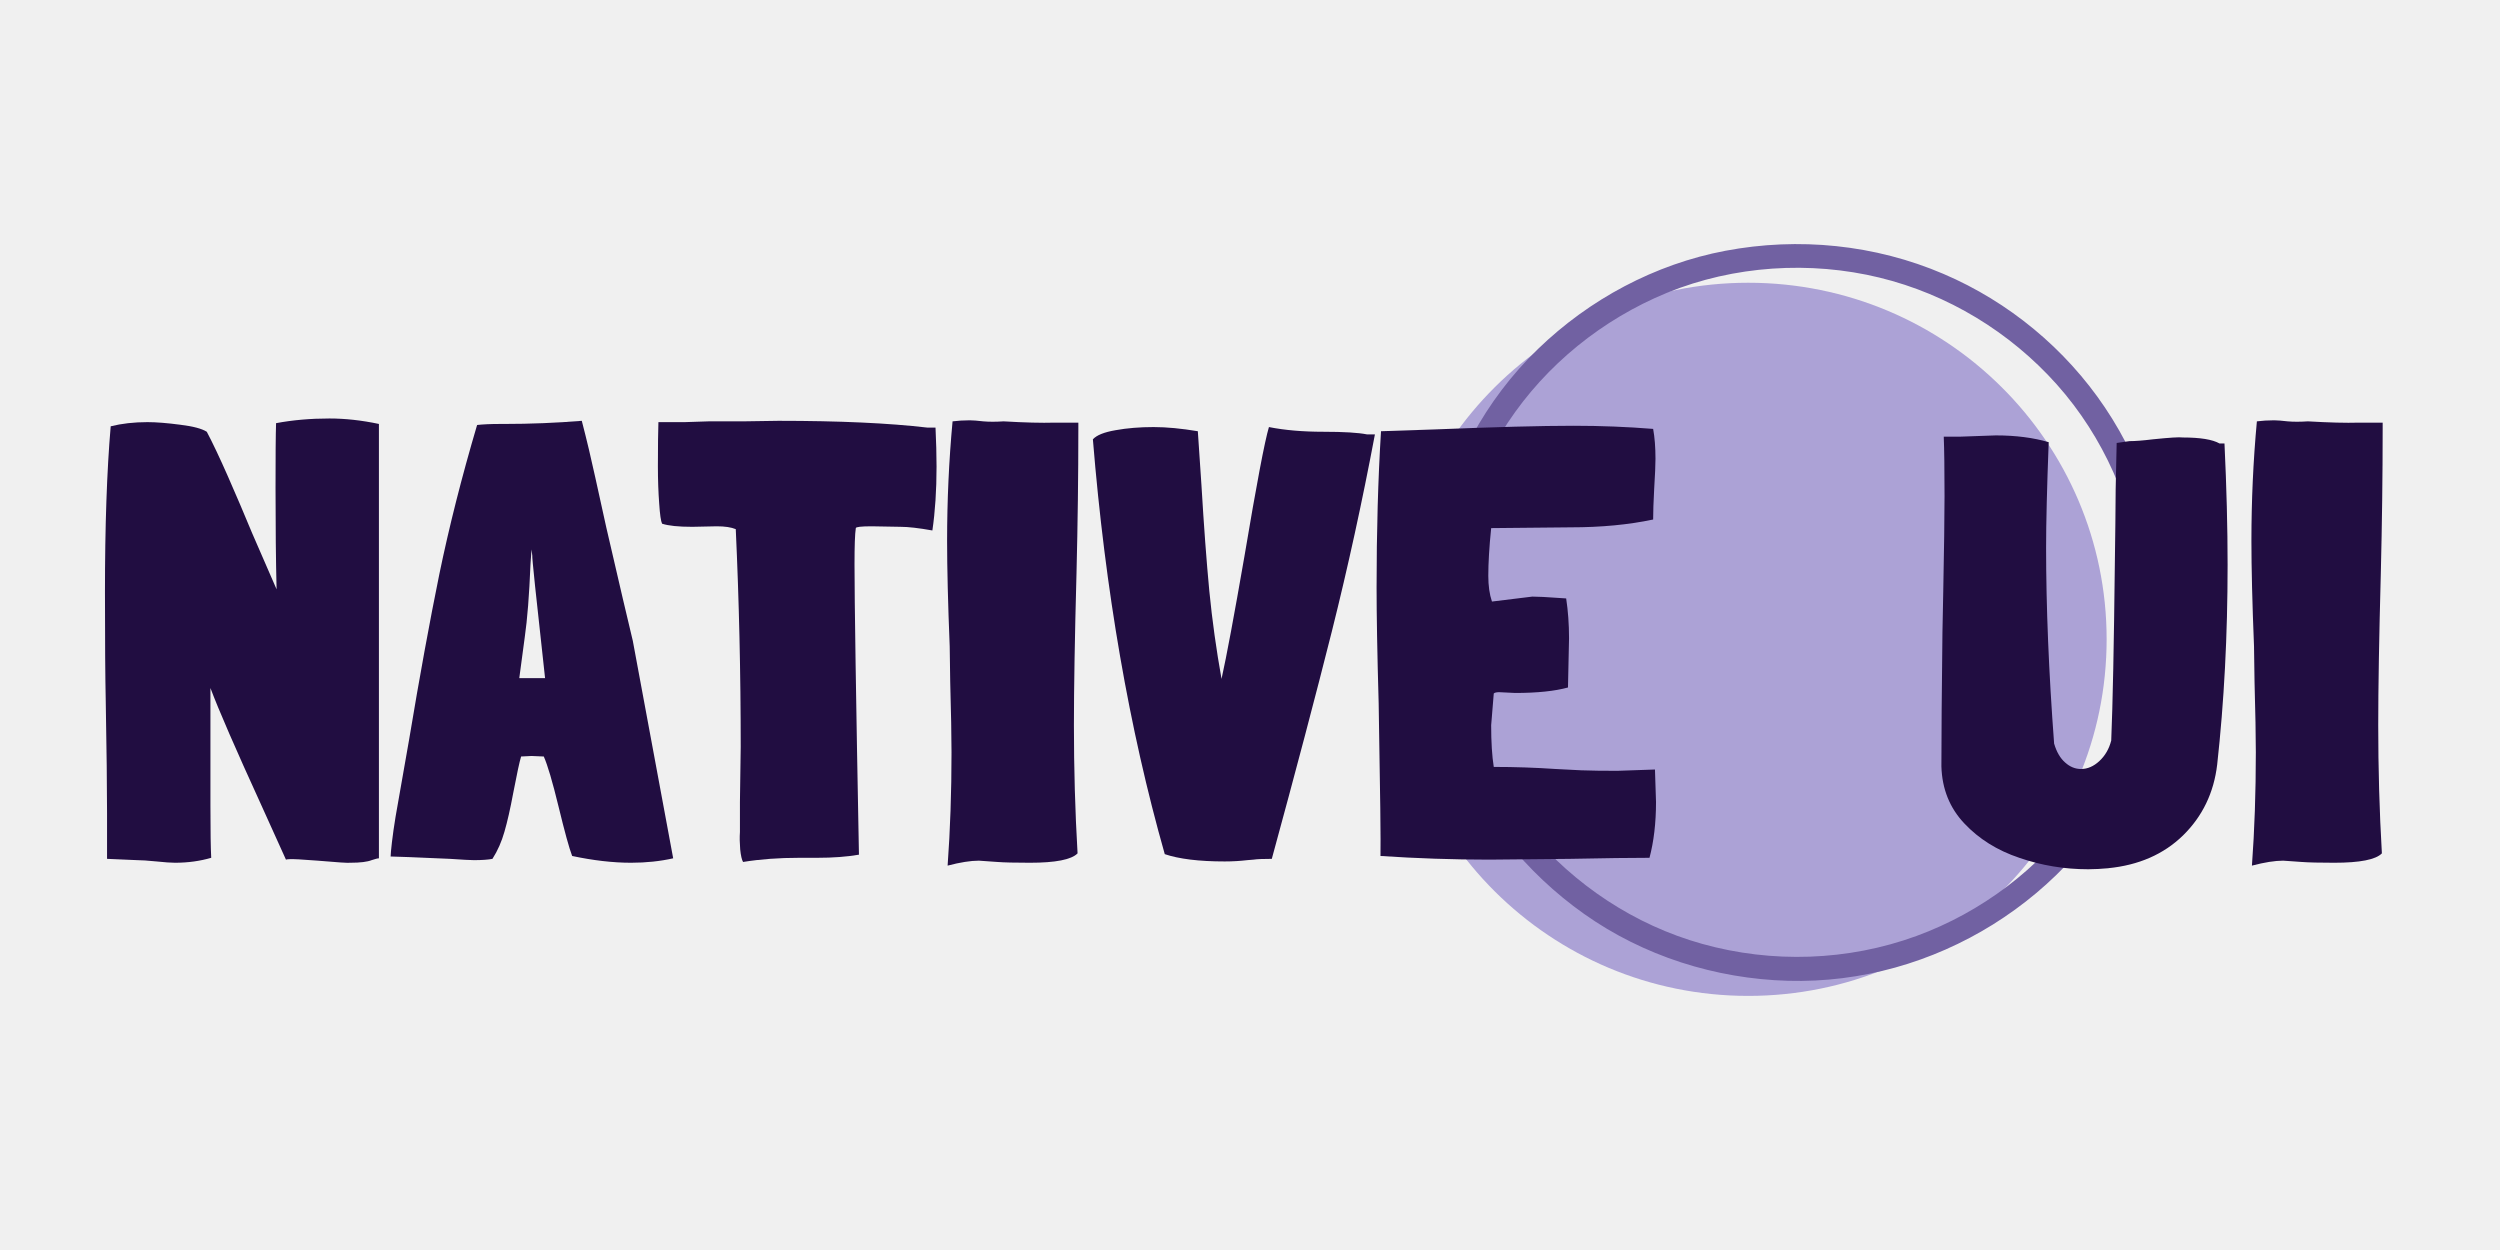
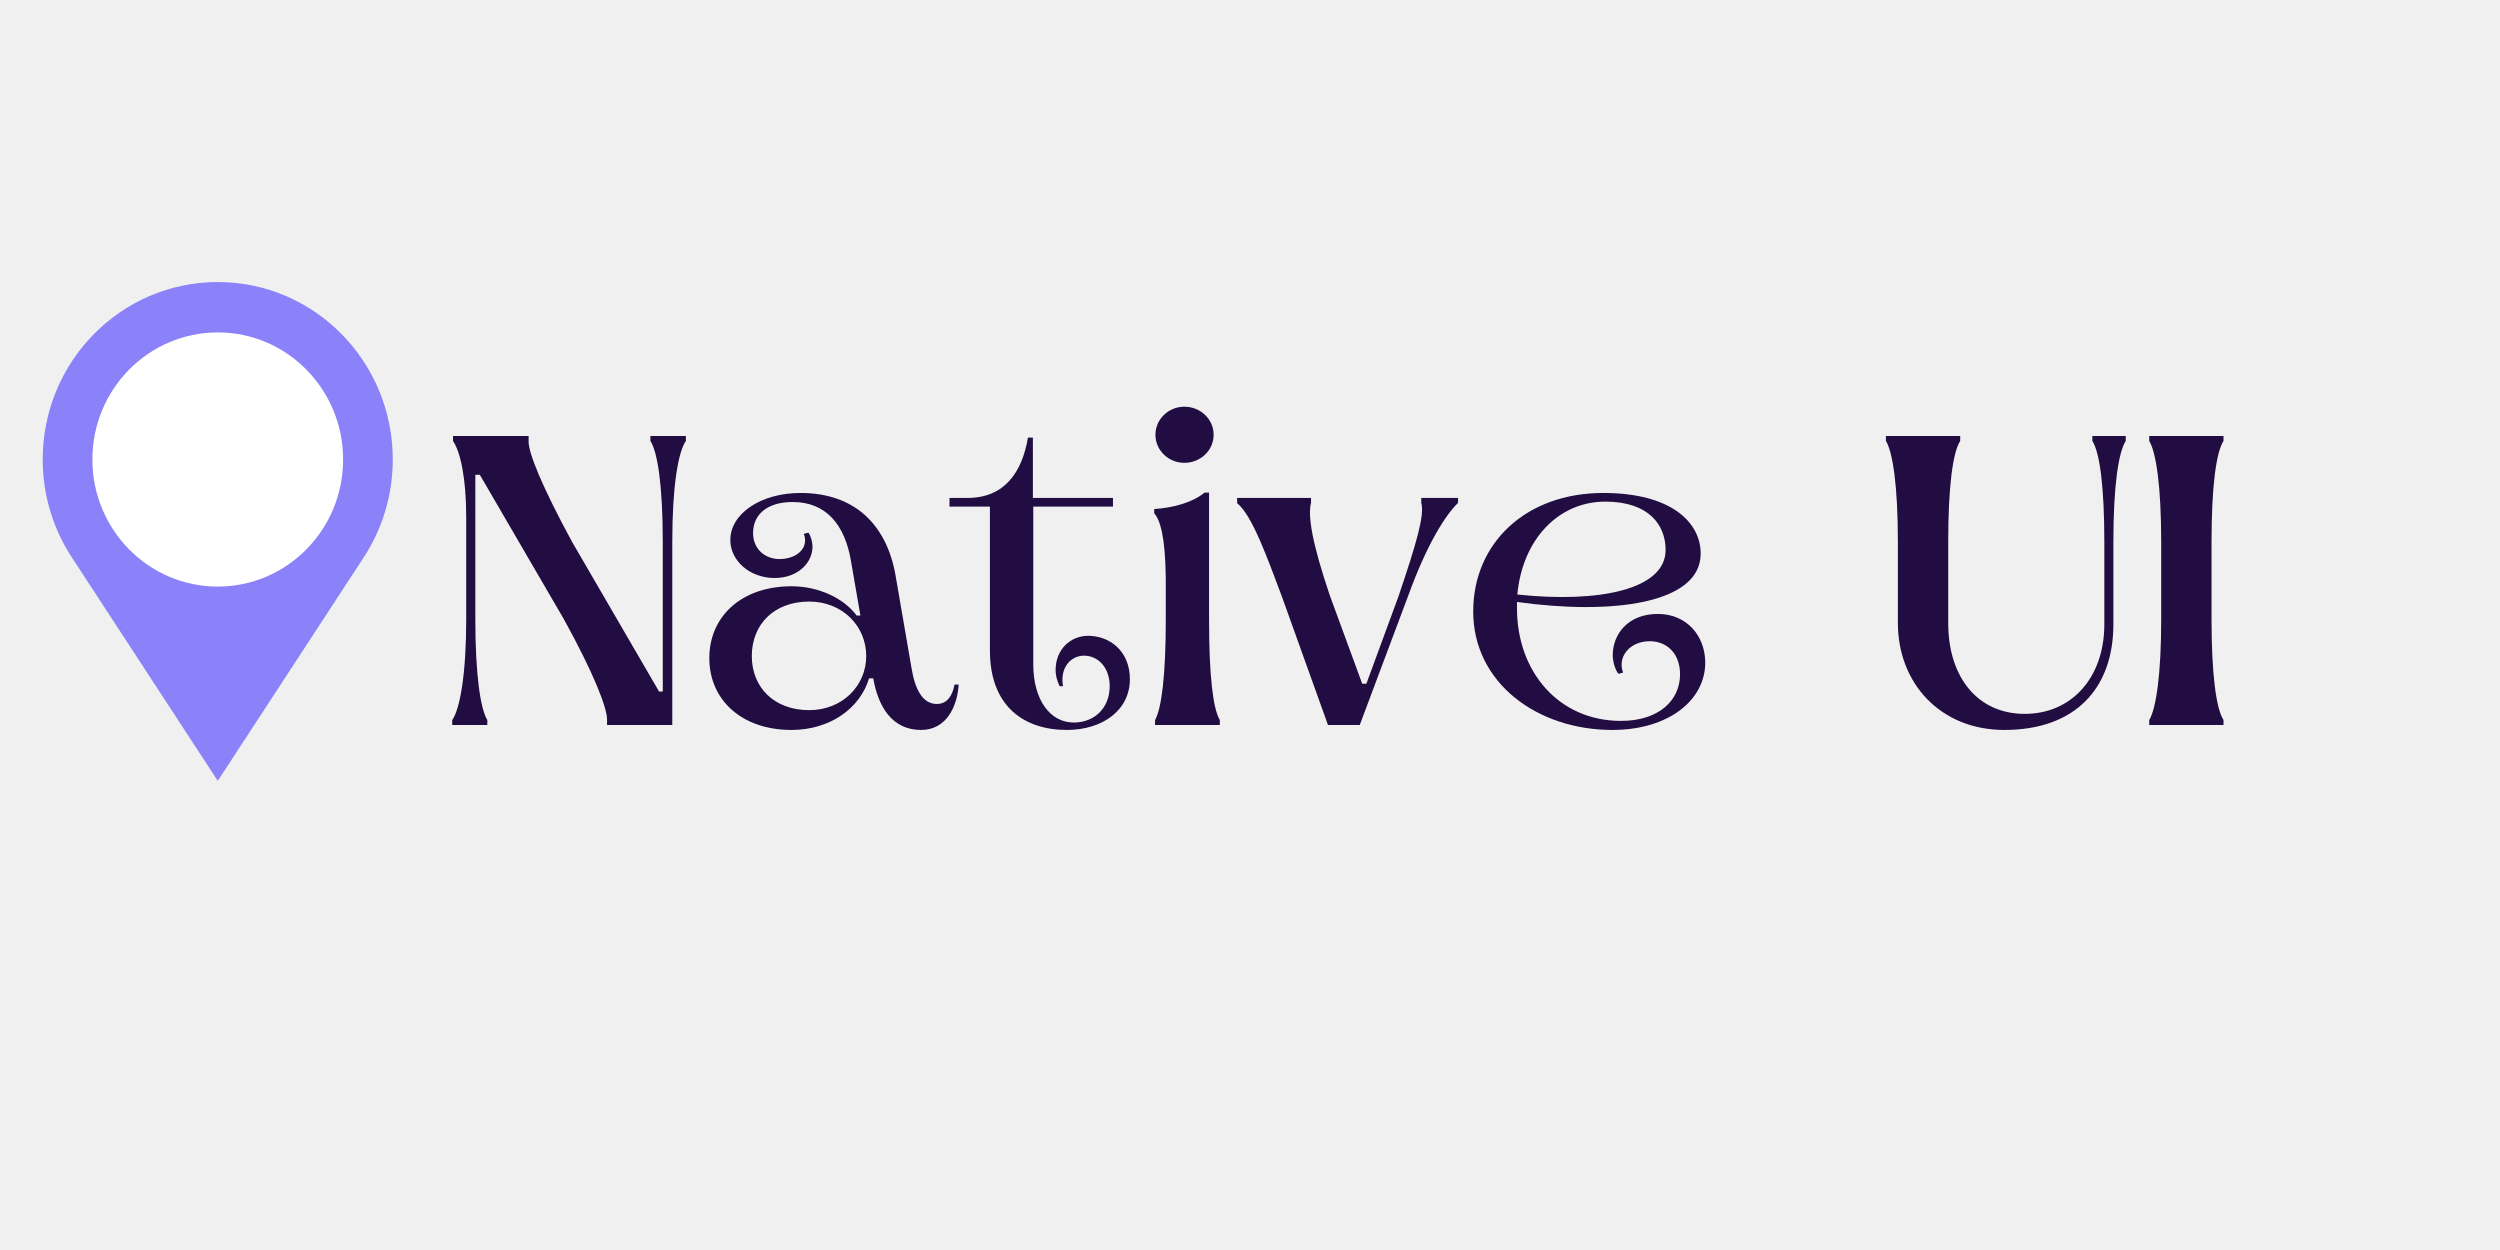
<svg xmlns="http://www.w3.org/2000/svg" width="150" viewBox="0 0 150 75" height="75" version="1.0">
  <defs>
    <clipPath id="a">
-       <path d="M 83.391 16.945 L 126.453 16.945 L 126.453 59.754 L 83.391 59.754 Z M 83.391 16.945" />
-     </clipPath>
-     <clipPath id="b">
-       <path d="M 85.609 14.645 L 130.043 14.645 L 130.043 58.922 L 85.609 58.922 Z M 85.609 14.645" />
+       <path d="M 2.566 16.887 L 23.566 16.887 L 23.566 46.887 L 2.566 46.887 Z M 2.566 16.887" />
    </clipPath>
  </defs>
-   <g clip-path="url(#a)">
-     <path fill="#ACA2D6" d="M 104.895 16.965 C 116.77 16.965 126.398 26.543 126.398 38.359 C 126.398 50.176 116.77 59.754 104.895 59.754 C 93.02 59.754 83.391 50.176 83.391 38.359 C 83.391 26.543 93.02 16.965 104.895 16.965" />
-   </g>
-   <g clip-path="url(#b)">
-     <path fill="#7161A2" d="M 128.602 36.742 C 128.59 41.047 127.246 45.215 124.758 48.73 C 122.367 52.113 118.883 54.734 114.984 56.16 C 110.875 57.66 106.34 57.809 102.133 56.633 C 98.074 55.5 94.465 53.094 91.77 49.879 C 86.176 43.203 85.562 33.426 90.051 26.02 C 92.219 22.445 95.484 19.617 99.289 17.883 C 103.227 16.086 107.762 15.629 111.996 16.484 C 116.145 17.324 119.941 19.449 122.867 22.484 C 125.809 25.531 127.707 29.457 128.371 33.621 C 128.535 34.652 128.598 35.699 128.602 36.742 C 128.605 37.672 130.051 37.672 130.047 36.742 C 130.035 32.375 128.738 28.078 126.293 24.445 C 123.926 20.922 120.527 18.109 116.617 16.438 C 112.496 14.672 107.926 14.215 103.52 15.047 C 99.297 15.848 95.363 17.957 92.285 20.934 C 85.918 27.086 83.883 36.781 87.191 44.969 C 88.797 48.941 91.543 52.352 95.047 54.836 C 98.605 57.359 102.922 58.727 107.281 58.848 C 116.066 59.094 124.371 53.891 128.027 45.957 C 129.359 43.07 130.039 39.922 130.047 36.742 C 130.051 35.816 128.605 35.816 128.602 36.742" />
-   </g>
  <g fill="#210D41">
    <g>
      <g>
-         <path d="M 10.25 -3.094 C 8.707 -6.469 7.691 -8.805 7.203 -10.109 L 7.203 -3.047 C 7.203 -1.523 7.219 -0.484 7.25 0.078 C 6.582 0.273 5.859 0.375 5.078 0.375 C 4.828 0.375 4.457 0.348 3.969 0.297 C 3.426 0.242 3.035 0.219 2.797 0.219 L 1 0.141 L 1 -2.609 C 1 -4.18 0.973 -6.41 0.922 -9.297 C 0.891 -10.742 0.875 -12.938 0.875 -15.875 C 0.875 -19.82 0.988 -23.133 1.219 -25.812 C 1.875 -25.977 2.609 -26.062 3.422 -26.062 C 3.961 -26.062 4.617 -26.008 5.391 -25.906 C 6.16 -25.812 6.691 -25.672 6.984 -25.484 C 7.328 -24.836 7.75 -23.945 8.25 -22.812 C 8.75 -21.676 9.234 -20.539 9.703 -19.406 L 11.172 -16.031 C 11.129 -17.75 11.109 -19.77 11.109 -22.094 C 11.109 -23.977 11.117 -25.281 11.141 -26 C 12.141 -26.188 13.207 -26.281 14.344 -26.281 C 15.289 -26.281 16.281 -26.172 17.312 -25.953 L 17.312 0.109 C 17.238 0.109 17.094 0.145 16.875 0.219 C 16.625 0.32 16.195 0.375 15.594 0.375 C 15.469 0.395 14.816 0.352 13.641 0.25 C 13.348 0.227 12.973 0.203 12.516 0.172 C 12.066 0.148 11.805 0.156 11.734 0.188 Z M 10.25 -3.094" transform="translate(5.423 51.39)" />
+         <path d="M 0.77 0 L 2.875 0 L 2.875 -0.297 C 2.453 -0.992 2.156 -3.07 2.156 -6.34 L 2.156 -15.012 L 2.426 -15.012 L 7.457 -6.367 C 9.266 -3.098 10.082 -0.992 10.059 -0.297 L 10.059 0 L 13.973 0 L 13.973 -11 C 13.973 -14.293 14.32 -16.375 14.789 -17.043 L 14.789 -17.34 L 12.66 -17.34 L 12.66 -17.043 C 13.105 -16.352 13.402 -14.293 13.402 -11 L 13.402 -2.008 L 13.18 -2.008 L 7.953 -11 C 6.168 -14.293 5.324 -16.352 5.352 -17.043 L 5.352 -17.34 L 0.816 -17.34 L 0.816 -17.043 C 1.262 -16.398 1.609 -14.789 1.609 -12.484 L 1.609 -6.34 C 1.609 -3.07 1.238 -0.965 0.77 -0.297 Z M 0.77 0" transform="translate(26.364 43.5)" />
      </g>
    </g>
  </g>
  <g fill="#210D41">
    <g>
      <g>
-         <path d="M 16.656 0.109 C 15.875 0.285 15.031 0.375 14.125 0.375 C 13.039 0.375 11.863 0.238 10.594 -0.031 C 10.414 -0.5 10.145 -1.484 9.781 -2.984 C 9.414 -4.492 9.117 -5.5 8.891 -6 L 8.156 -6.031 L 7.531 -6 C 7.438 -5.695 7.281 -4.973 7.062 -3.828 C 6.883 -2.867 6.707 -2.086 6.531 -1.484 C 6.363 -0.891 6.125 -0.348 5.812 0.141 C 5.562 0.191 5.191 0.219 4.703 0.219 C 4.484 0.219 4.004 0.191 3.266 0.141 C 1.141 0.047 -0.047 0 -0.297 0 C -0.297 -0.125 -0.27 -0.41 -0.219 -0.859 C -0.164 -1.316 -0.094 -1.828 0 -2.391 L 0.812 -7.016 C 1.445 -10.816 2.051 -14.125 2.625 -16.938 C 3.207 -19.758 3.961 -22.742 4.891 -25.891 C 5.234 -25.93 5.695 -25.953 6.281 -25.953 L 6.5 -25.953 C 8.094 -25.953 9.648 -26.016 11.172 -26.141 C 11.473 -24.984 11.742 -23.848 11.984 -22.734 C 12.234 -21.617 12.453 -20.625 12.641 -19.75 C 13.43 -16.332 13.961 -14.062 14.234 -12.938 Z M 8.969 -10.703 C 8.426 -15.598 8.172 -18.047 8.203 -18.047 L 8.156 -18.422 C 8.156 -18.422 8.133 -18.125 8.094 -17.531 C 8.02 -15.695 7.906 -14.238 7.75 -13.156 L 7.422 -10.703 Z M 8.969 -10.703" transform="translate(23.735 51.39)" />
+         <path d="M 5.574 0.297 C 7.879 0.297 9.688 -0.992 10.23 -2.801 L 10.48 -2.801 C 10.777 -1.113 11.594 0.297 13.352 0.297 C 14.887 0.297 15.531 -1.141 15.605 -2.426 L 15.359 -2.426 C 15.234 -1.785 14.938 -1.262 14.293 -1.262 C 13.426 -1.262 12.98 -2.18 12.781 -3.395 L 11.816 -8.992 C 11.297 -11.941 9.438 -13.922 6.117 -13.922 C 3.742 -13.922 1.906 -12.684 1.906 -11.098 C 1.906 -9.859 3.07 -8.82 4.559 -8.82 C 5.996 -8.82 6.836 -9.762 6.836 -10.703 C 6.836 -10.973 6.738 -11.348 6.59 -11.543 L 6.316 -11.469 C 6.641 -10.602 5.871 -9.957 4.855 -9.957 C 3.988 -9.957 3.27 -10.555 3.27 -11.52 C 3.27 -12.586 4.062 -13.379 5.648 -13.379 C 7.656 -13.379 8.77 -12.016 9.141 -9.859 L 9.711 -6.566 L 9.488 -6.566 C 8.719 -7.605 7.207 -8.324 5.574 -8.324 C 2.578 -8.324 0.645 -6.516 0.645 -4.012 C 0.645 -1.512 2.578 0.297 5.574 0.297 Z M 6.641 -0.891 C 4.535 -0.891 3.195 -2.254 3.195 -4.137 C 3.195 -6.043 4.535 -7.406 6.641 -7.406 C 8.621 -7.406 10.059 -5.945 10.059 -4.137 C 10.059 -2.352 8.621 -0.891 6.641 -0.891 Z M 6.641 -0.891" transform="translate(41.914 43.5)" />
      </g>
    </g>
  </g>
  <g fill="#210D41">
    <g>
      <g>
-         <path d="M 16.438 -25.734 C 16.477 -24.898 16.5 -24.117 16.5 -23.391 C 16.5 -21.961 16.414 -20.688 16.25 -19.562 C 15.438 -19.707 14.801 -19.781 14.344 -19.781 L 12.609 -19.812 C 11.973 -19.812 11.656 -19.773 11.656 -19.703 C 11.602 -19.359 11.578 -18.633 11.578 -17.531 C 11.578 -15.375 11.664 -9.566 11.844 -0.109 C 11.125 0.016 10.289 0.078 9.344 0.078 L 8.266 0.078 C 7.047 0.078 5.922 0.16 4.891 0.328 C 4.816 0.203 4.758 -0.047 4.719 -0.422 C 4.688 -0.805 4.68 -1.156 4.703 -1.469 L 4.703 -3.266 L 4.75 -6.578 C 4.75 -11.035 4.648 -15.391 4.453 -19.641 C 4.18 -19.754 3.801 -19.812 3.312 -19.812 L 1.844 -19.781 C 1.008 -19.781 0.406 -19.844 0.031 -19.969 C -0.039 -20.113 -0.098 -20.516 -0.141 -21.172 C -0.191 -21.836 -0.219 -22.586 -0.219 -23.422 C -0.219 -24.648 -0.207 -25.531 -0.188 -26.062 L 1.391 -26.062 L 2.828 -26.109 L 4.891 -26.109 L 7.016 -26.141 C 10.672 -26.141 13.648 -26.004 15.953 -25.734 Z M 16.438 -25.734" transform="translate(39.693 51.39)" />
+         <path d="M 6.738 0.297 C 8.895 0.297 10.527 -0.891 10.527 -2.75 C 10.527 -4.461 9.289 -5.352 8.027 -5.352 C 6.961 -5.352 6.07 -4.535 6.07 -3.293 C 6.07 -2.824 6.266 -2.426 6.316 -2.328 L 6.516 -2.328 C 6.316 -3.418 6.961 -4.16 7.777 -4.16 C 8.621 -4.16 9.316 -3.445 9.316 -2.328 C 9.316 -1.016 8.398 -0.148 7.16 -0.148 C 5.723 -0.148 4.73 -1.535 4.73 -3.641 L 4.73 -13.105 L 9.512 -13.105 L 9.512 -13.625 L 4.707 -13.625 L 4.707 -17.242 L 4.41 -17.242 C 4.062 -15.16 2.996 -13.625 0.793 -13.625 L -0.297 -13.625 L -0.297 -13.105 L 2.129 -13.105 L 2.129 -4.461 C 2.129 -1.113 4.188 0.297 6.738 0.297 Z M 6.738 0.297" transform="translate(57.266 43.5)" />
      </g>
    </g>
  </g>
  <g fill="#210D41">
    <g>
      <g>
-         <path d="M 8.719 -25.703 C 8.719 -22.828 8.68 -19.93 8.609 -17.016 C 8.504 -13.148 8.453 -10.102 8.453 -7.875 C 8.453 -5.289 8.523 -2.727 8.672 -0.188 C 8.305 0.188 7.352 0.375 5.812 0.375 C 4.926 0.375 4.273 0.359 3.859 0.328 L 3.422 0.297 L 2.75 0.25 C 2.258 0.25 1.633 0.348 0.875 0.547 C 1.031 -1.578 1.109 -3.844 1.109 -6.25 C 1.109 -7.207 1.082 -8.617 1.031 -10.484 L 1 -12.609 C 0.895 -15.203 0.844 -17.312 0.844 -18.938 C 0.844 -21.363 0.953 -23.754 1.172 -26.109 C 1.492 -26.148 1.836 -26.172 2.203 -26.172 C 2.398 -26.172 2.672 -26.148 3.016 -26.109 C 3.359 -26.078 3.766 -26.078 4.234 -26.109 C 5.504 -26.035 6.52 -26.008 7.281 -26.031 L 8.719 -26.031 Z M 8.719 -25.703" transform="translate(55.982 51.39)" />
+         <path d="M 2.75 -15.73 C 3.715 -15.73 4.508 -16.473 4.508 -17.414 C 4.508 -18.355 3.715 -19.098 2.75 -19.098 C 1.809 -19.098 1.016 -18.355 1.016 -17.414 C 1.016 -16.473 1.809 -15.73 2.75 -15.73 Z M 0.992 0 L 4.879 0 L 4.879 -0.297 C 4.461 -0.992 4.234 -3.023 4.234 -6.293 L 4.234 -13.945 L 3.965 -13.945 C 3.219 -13.328 2.031 -13.031 0.941 -12.957 L 0.941 -12.707 C 1.289 -12.312 1.609 -11.348 1.637 -8.793 L 1.637 -6.293 C 1.637 -3.023 1.387 -0.992 0.992 -0.297 Z M 0.992 0" transform="translate(68.31 43.5)" />
      </g>
    </g>
  </g>
  <g fill="#210D41">
    <g>
      <g>
-         <path d="M 16.953 -25.328 C 16.191 -21.285 15.332 -17.352 14.375 -13.531 C 13.414 -9.707 12.211 -5.148 10.766 0.141 C 10.234 0.141 9.867 0.156 9.672 0.188 L 9.297 0.219 C 8.859 0.27 8.406 0.297 7.938 0.297 C 6.395 0.297 5.195 0.148 4.344 -0.141 C 2.207 -7.672 0.77 -15.969 0.031 -25.031 C 0.258 -25.281 0.711 -25.461 1.391 -25.578 C 2.078 -25.703 2.836 -25.766 3.672 -25.766 C 4.461 -25.766 5.348 -25.68 6.328 -25.516 L 6.547 -22.25 C 6.691 -19.82 6.848 -17.719 7.016 -15.938 C 7.191 -14.156 7.438 -12.395 7.75 -10.656 C 8.051 -12.008 8.508 -14.461 9.125 -18.016 C 9.852 -22.348 10.344 -24.93 10.594 -25.766 C 11.539 -25.578 12.629 -25.484 13.859 -25.484 C 15.086 -25.484 15.957 -25.43 16.469 -25.328 Z M 16.953 -25.328" transform="translate(65.542 51.39)" />
+         <path d="M 5.723 0 L 7.629 0 L 10.527 -7.73 C 11.691 -10.949 12.809 -12.633 13.527 -13.328 L 13.527 -13.625 L 11.32 -13.625 L 11.32 -13.328 C 11.52 -12.609 11.074 -11.023 9.957 -7.73 L 8.027 -2.477 L 7.777 -2.477 L 5.848 -7.73 C 4.73 -11.023 4.508 -12.609 4.707 -13.328 L 4.707 -13.625 L 0.273 -13.625 L 0.273 -13.305 C 1.164 -12.609 2.082 -10.031 2.949 -7.73 Z M 5.723 0" transform="translate(73.956 43.5)" />
      </g>
    </g>
  </g>
  <g fill="#210D41">
    <g>
      <g>
-         <path d="M 17.641 -3.266 C 17.641 -2.016 17.508 -0.898 17.25 0.078 C 16.164 0.078 14.57 0.098 12.469 0.141 L 7.641 0.188 C 5.461 0.188 3.285 0.113 1.109 -0.031 C 1.129 -0.82 1.094 -3.875 1 -9.188 C 0.914 -12.207 0.875 -14.523 0.875 -16.141 C 0.875 -19.492 0.961 -22.617 1.141 -25.516 L 4.375 -25.625 C 8 -25.77 10.77 -25.844 12.688 -25.844 C 14.32 -25.844 15.914 -25.781 17.469 -25.656 C 17.562 -25.145 17.609 -24.547 17.609 -23.859 C 17.609 -23.492 17.582 -22.895 17.531 -22.062 C 17.488 -21.281 17.469 -20.664 17.469 -20.219 C 15.988 -19.906 14.344 -19.75 12.531 -19.75 L 7.75 -19.703 C 7.633 -18.555 7.578 -17.602 7.578 -16.844 C 7.578 -16.25 7.648 -15.734 7.797 -15.297 L 10.219 -15.594 C 10.562 -15.594 11.078 -15.566 11.766 -15.516 L 12.25 -15.484 C 12.363 -14.742 12.422 -13.945 12.422 -13.094 L 12.359 -10.141 C 11.566 -9.922 10.508 -9.812 9.188 -9.812 L 8.234 -9.859 C 8.066 -9.859 7.957 -9.832 7.906 -9.781 L 7.75 -7.875 C 7.75 -6.863 7.801 -6.031 7.906 -5.375 C 9.176 -5.375 10.414 -5.332 11.625 -5.25 C 12.039 -5.227 12.551 -5.203 13.156 -5.172 C 13.77 -5.148 14.492 -5.141 15.328 -5.141 L 17.578 -5.219 C 17.617 -4.094 17.641 -3.441 17.641 -3.266 Z M 17.641 -3.266" transform="translate(81.72 51.39)" />
+         <path d="M 8.992 0.297 C 12.363 0.297 14.566 -1.488 14.566 -3.742 C 14.566 -5.324 13.477 -6.664 11.719 -6.664 C 9.934 -6.664 9.016 -5.449 9.016 -4.188 C 9.016 -3.863 9.141 -3.32 9.363 -3.07 L 9.637 -3.145 C 9.289 -4.039 9.984 -5.027 11.246 -5.027 C 12.262 -5.027 13.055 -4.285 13.055 -3.047 C 13.055 -1.461 11.766 -0.246 9.512 -0.246 C 5.797 -0.246 3.27 -3.172 3.27 -7.012 L 3.27 -7.383 C 8.941 -6.59 14.293 -7.258 14.293 -10.281 C 14.293 -12.188 12.484 -13.922 8.449 -13.922 C 3.816 -13.922 0.645 -10.926 0.645 -6.812 C 0.645 -2.527 4.484 0.297 8.992 0.297 Z M 3.293 -7.828 C 3.594 -11.121 5.746 -13.402 8.57 -13.402 C 11.195 -13.402 12.188 -11.988 12.188 -10.504 C 12.188 -8.125 8.199 -7.309 3.293 -7.828 Z M 3.293 -7.828" transform="translate(87.748 43.5)" />
      </g>
    </g>
  </g>
  <g fill="#210D41">
    <g>
      <g>
-         <path d="M 17.797 -24.781 C 17.922 -22.156 17.984 -19.727 17.984 -17.5 C 17.984 -13.258 17.773 -9.266 17.359 -5.516 C 17.16 -3.828 16.477 -2.41 15.312 -1.266 C 14.145 -0.129 12.645 0.523 10.812 0.703 L 10.844 0.703 C 10.406 0.742 10 0.766 9.625 0.766 C 8.188 0.766 6.805 0.535 5.484 0.078 C 4.16 -0.367 3.062 -1.055 2.188 -1.984 C 1.312 -2.91 0.852 -4.051 0.812 -5.406 C 0.812 -7.195 0.832 -9.879 0.875 -13.453 L 0.922 -15.844 C 0.973 -18.445 1 -20.375 1 -21.625 C 1 -23.238 0.984 -24.426 0.953 -25.188 L 1.875 -25.188 L 4.078 -25.266 C 5.273 -25.266 6.332 -25.129 7.25 -24.859 C 7.145 -22.109 7.094 -20 7.094 -18.531 C 7.094 -14.977 7.254 -11.047 7.578 -6.734 L 7.578 -6.766 C 7.723 -6.273 7.941 -5.898 8.234 -5.641 C 8.523 -5.379 8.844 -5.25 9.188 -5.25 C 9.582 -5.25 9.953 -5.41 10.297 -5.734 C 10.641 -6.055 10.875 -6.461 11 -6.953 L 11 -6.906 C 11.094 -9.164 11.164 -12.734 11.219 -17.609 L 11.25 -19.969 C 11.25 -21.145 11.273 -22.758 11.328 -24.812 L 12.094 -24.922 C 12.438 -24.922 12.906 -24.957 13.5 -25.031 C 14.5 -25.133 15.098 -25.172 15.297 -25.141 C 16.348 -25.141 17.082 -25.02 17.5 -24.781 Z M 17.797 -24.781" transform="translate(115.672 51.39)" />
+         <path d="M 7.754 0.297 C 11.988 0.297 14.293 -2.18 14.293 -6.043 L 14.293 -10.973 C 14.293 -14.293 14.59 -16.352 15.035 -17.043 L 15.035 -17.34 L 13.031 -17.34 L 13.031 -17.043 C 13.477 -16.352 13.75 -14.293 13.75 -10.973 L 13.75 -6.043 C 13.75 -2.848 11.793 -0.668 8.969 -0.668 C 6.168 -0.668 4.383 -2.848 4.383 -6.117 L 4.383 -10.973 C 4.383 -14.293 4.656 -16.352 5.102 -17.043 L 5.102 -17.34 L 0.645 -17.34 L 0.645 -17.043 C 1.066 -16.352 1.363 -14.293 1.363 -10.973 L 1.363 -6.117 C 1.363 -2.527 3.891 0.297 7.754 0.297 Z M 7.754 0.297" transform="translate(112.51 43.5)" />
      </g>
    </g>
  </g>
  <g fill="#210D41">
    <g>
      <g>
-         <path d="M 8.719 -25.703 C 8.719 -22.828 8.68 -19.93 8.609 -17.016 C 8.504 -13.148 8.453 -10.102 8.453 -7.875 C 8.453 -5.289 8.523 -2.727 8.672 -0.188 C 8.305 0.188 7.352 0.375 5.812 0.375 C 4.926 0.375 4.273 0.359 3.859 0.328 L 3.422 0.297 L 2.75 0.25 C 2.258 0.25 1.633 0.348 0.875 0.547 C 1.031 -1.578 1.109 -3.844 1.109 -6.25 C 1.109 -7.207 1.082 -8.617 1.031 -10.484 L 1 -12.609 C 0.895 -15.203 0.844 -17.312 0.844 -18.938 C 0.844 -21.363 0.953 -23.754 1.172 -26.109 C 1.492 -26.148 1.836 -26.172 2.203 -26.172 C 2.398 -26.172 2.672 -26.148 3.016 -26.109 C 3.359 -26.078 3.766 -26.078 4.234 -26.109 C 5.504 -26.035 6.52 -26.008 7.281 -26.031 L 8.719 -26.031 Z M 8.719 -25.703" transform="translate(134.241 51.39)" />
+         <path d="M 0.77 0 L 5.227 0 L 5.227 -0.297 C 4.781 -0.992 4.508 -3.07 4.508 -6.34 L 4.508 -10.973 C 4.508 -14.293 4.781 -16.352 5.227 -17.043 L 5.227 -17.34 L 0.77 -17.34 L 0.77 -17.043 C 1.188 -16.352 1.488 -14.293 1.488 -10.973 L 1.488 -6.34 C 1.488 -3.07 1.188 -0.992 0.77 -0.297 Z M 0.77 0" transform="translate(128.184 43.5)" />
      </g>
    </g>
  </g>
+   <g clip-path="url(#a)">
+     <path fill="#8B82FA" d="M 21.781 33.508 C 22.906 31.812 23.566 29.77 23.566 27.57 C 23.566 21.688 18.863 16.922 13.066 16.922 C 7.266 16.922 2.562 21.688 2.562 27.57 C 2.562 29.77 3.223 31.812 4.352 33.508 L 13.066 46.852 L 21.781 33.508" />
+   </g>
+   <path fill="#FFF" d="M 20.586 27.57 C 20.586 31.781 17.219 35.195 13.066 35.195 C 8.91 35.195 5.543 31.781 5.543 27.57 C 5.543 23.359 8.91 19.945 13.066 19.945 C 17.219 19.945 20.586 23.359 20.586 27.57" />
</svg>
